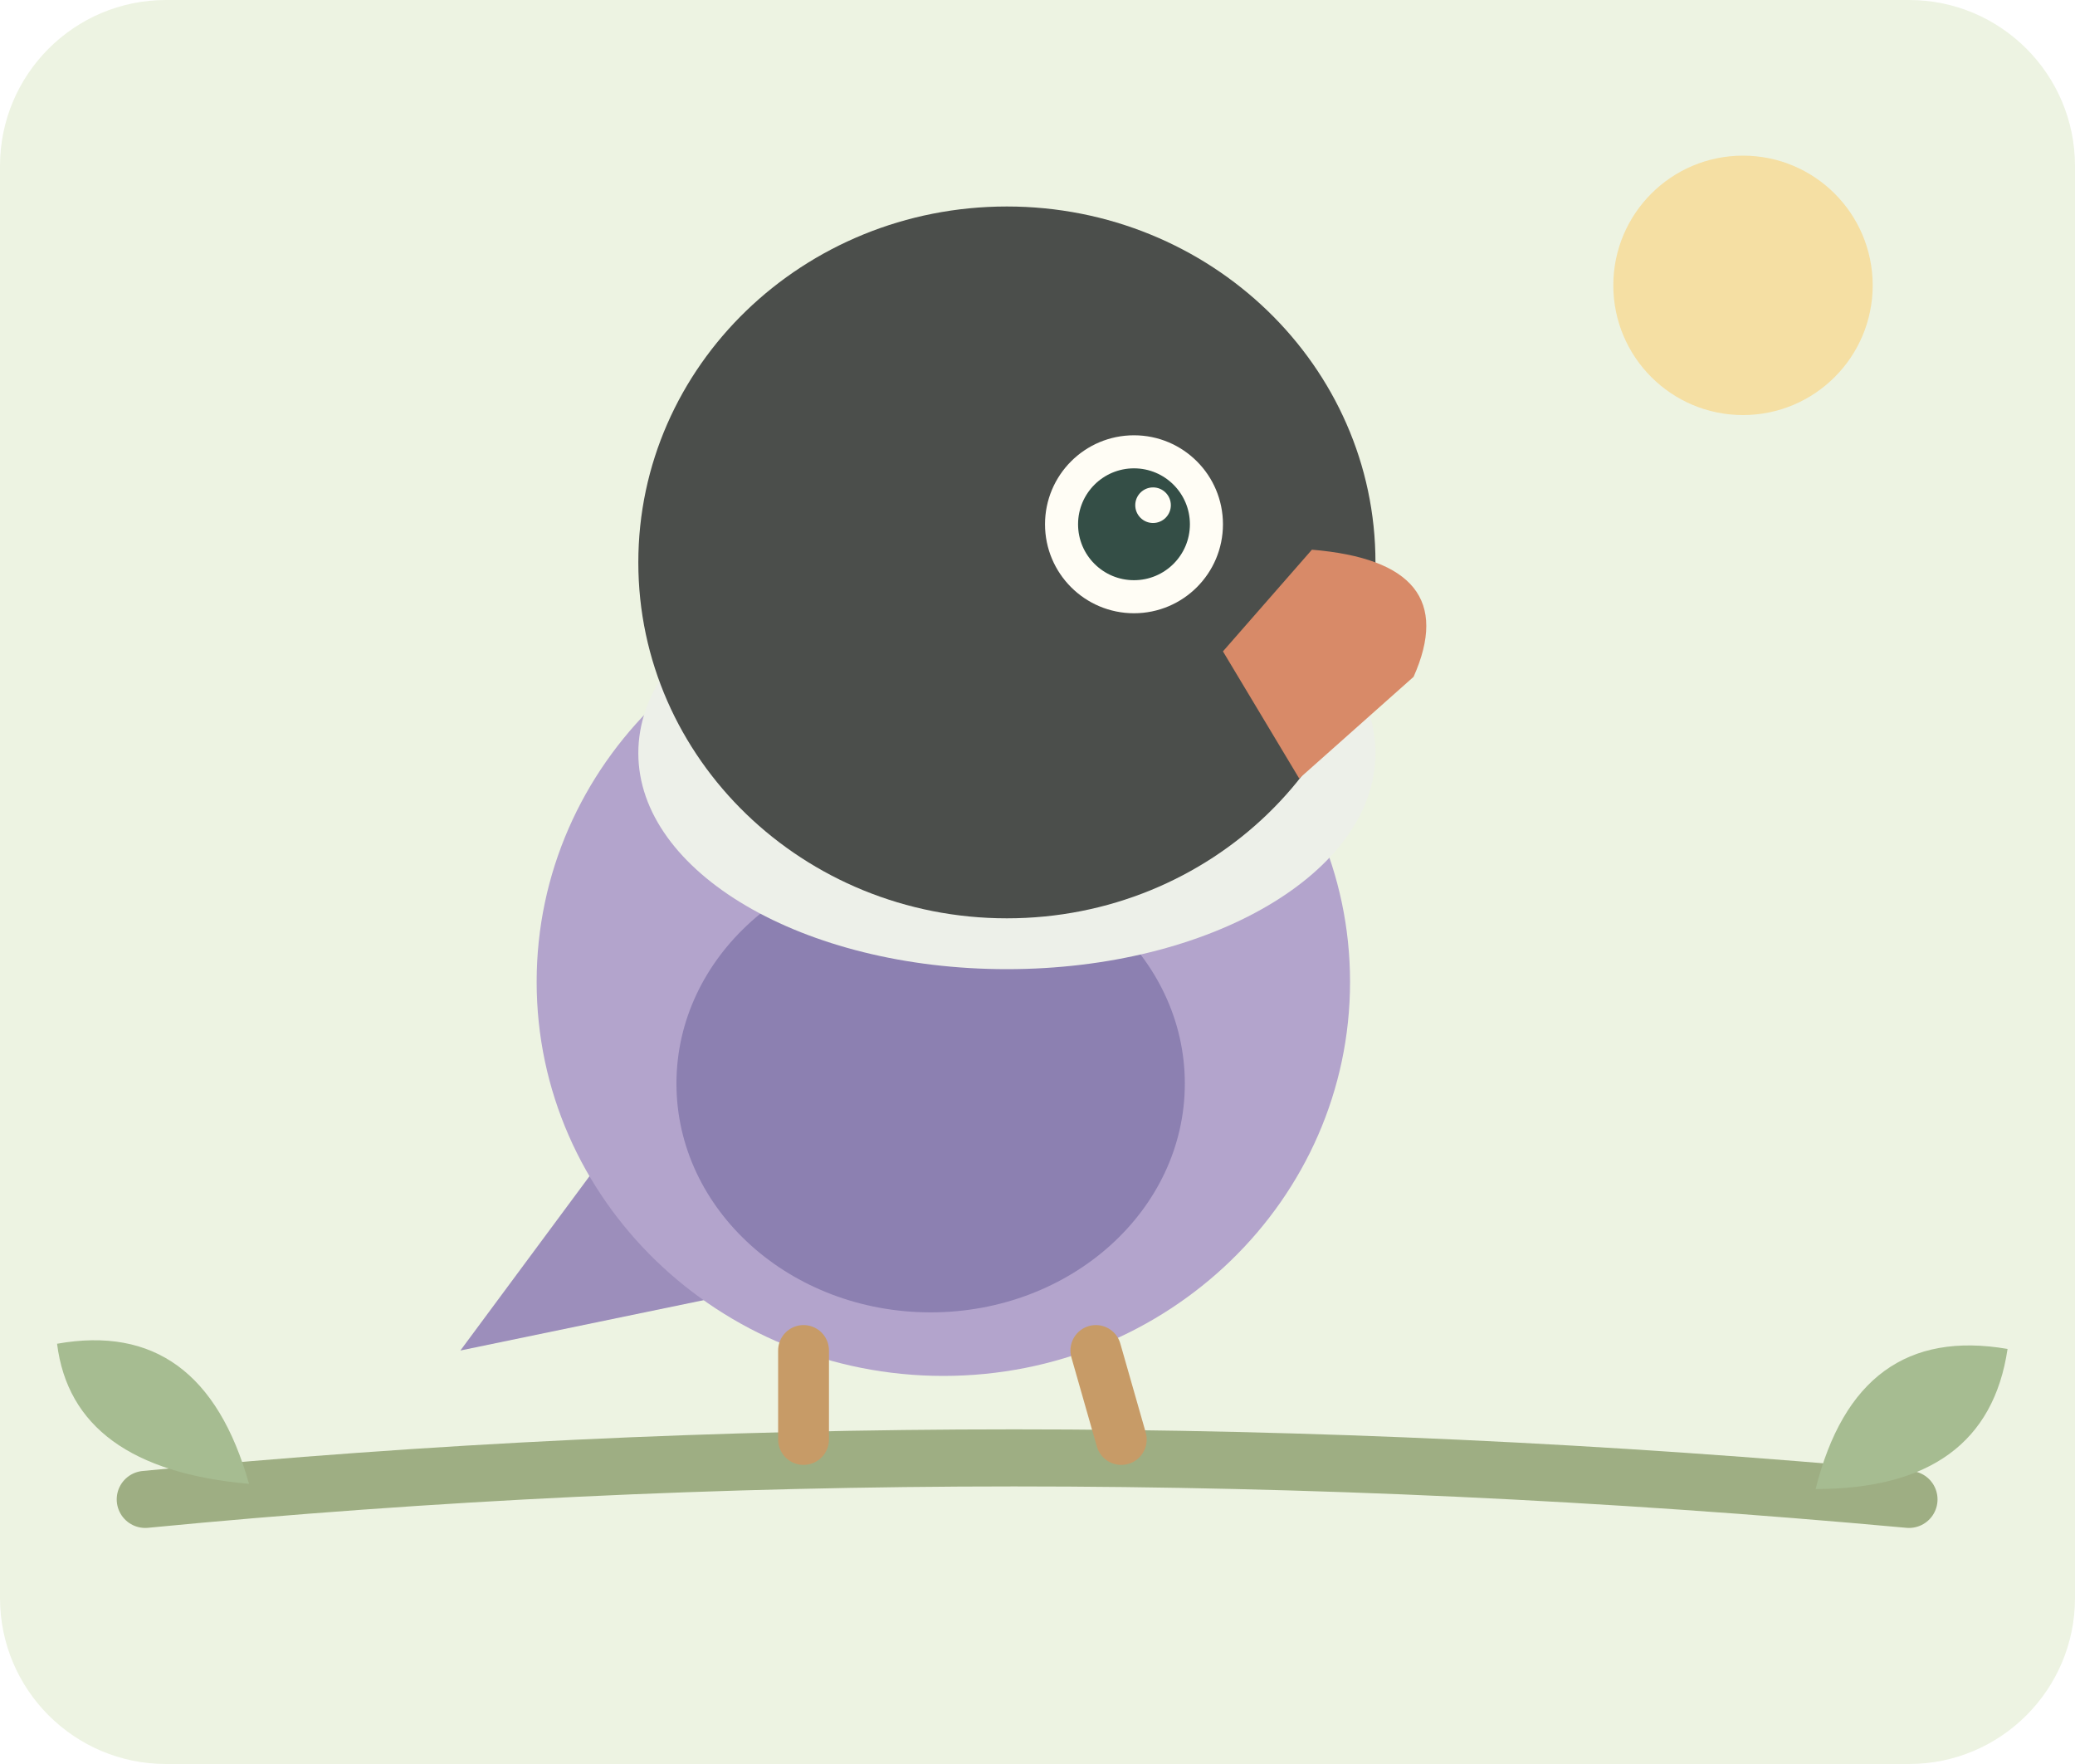
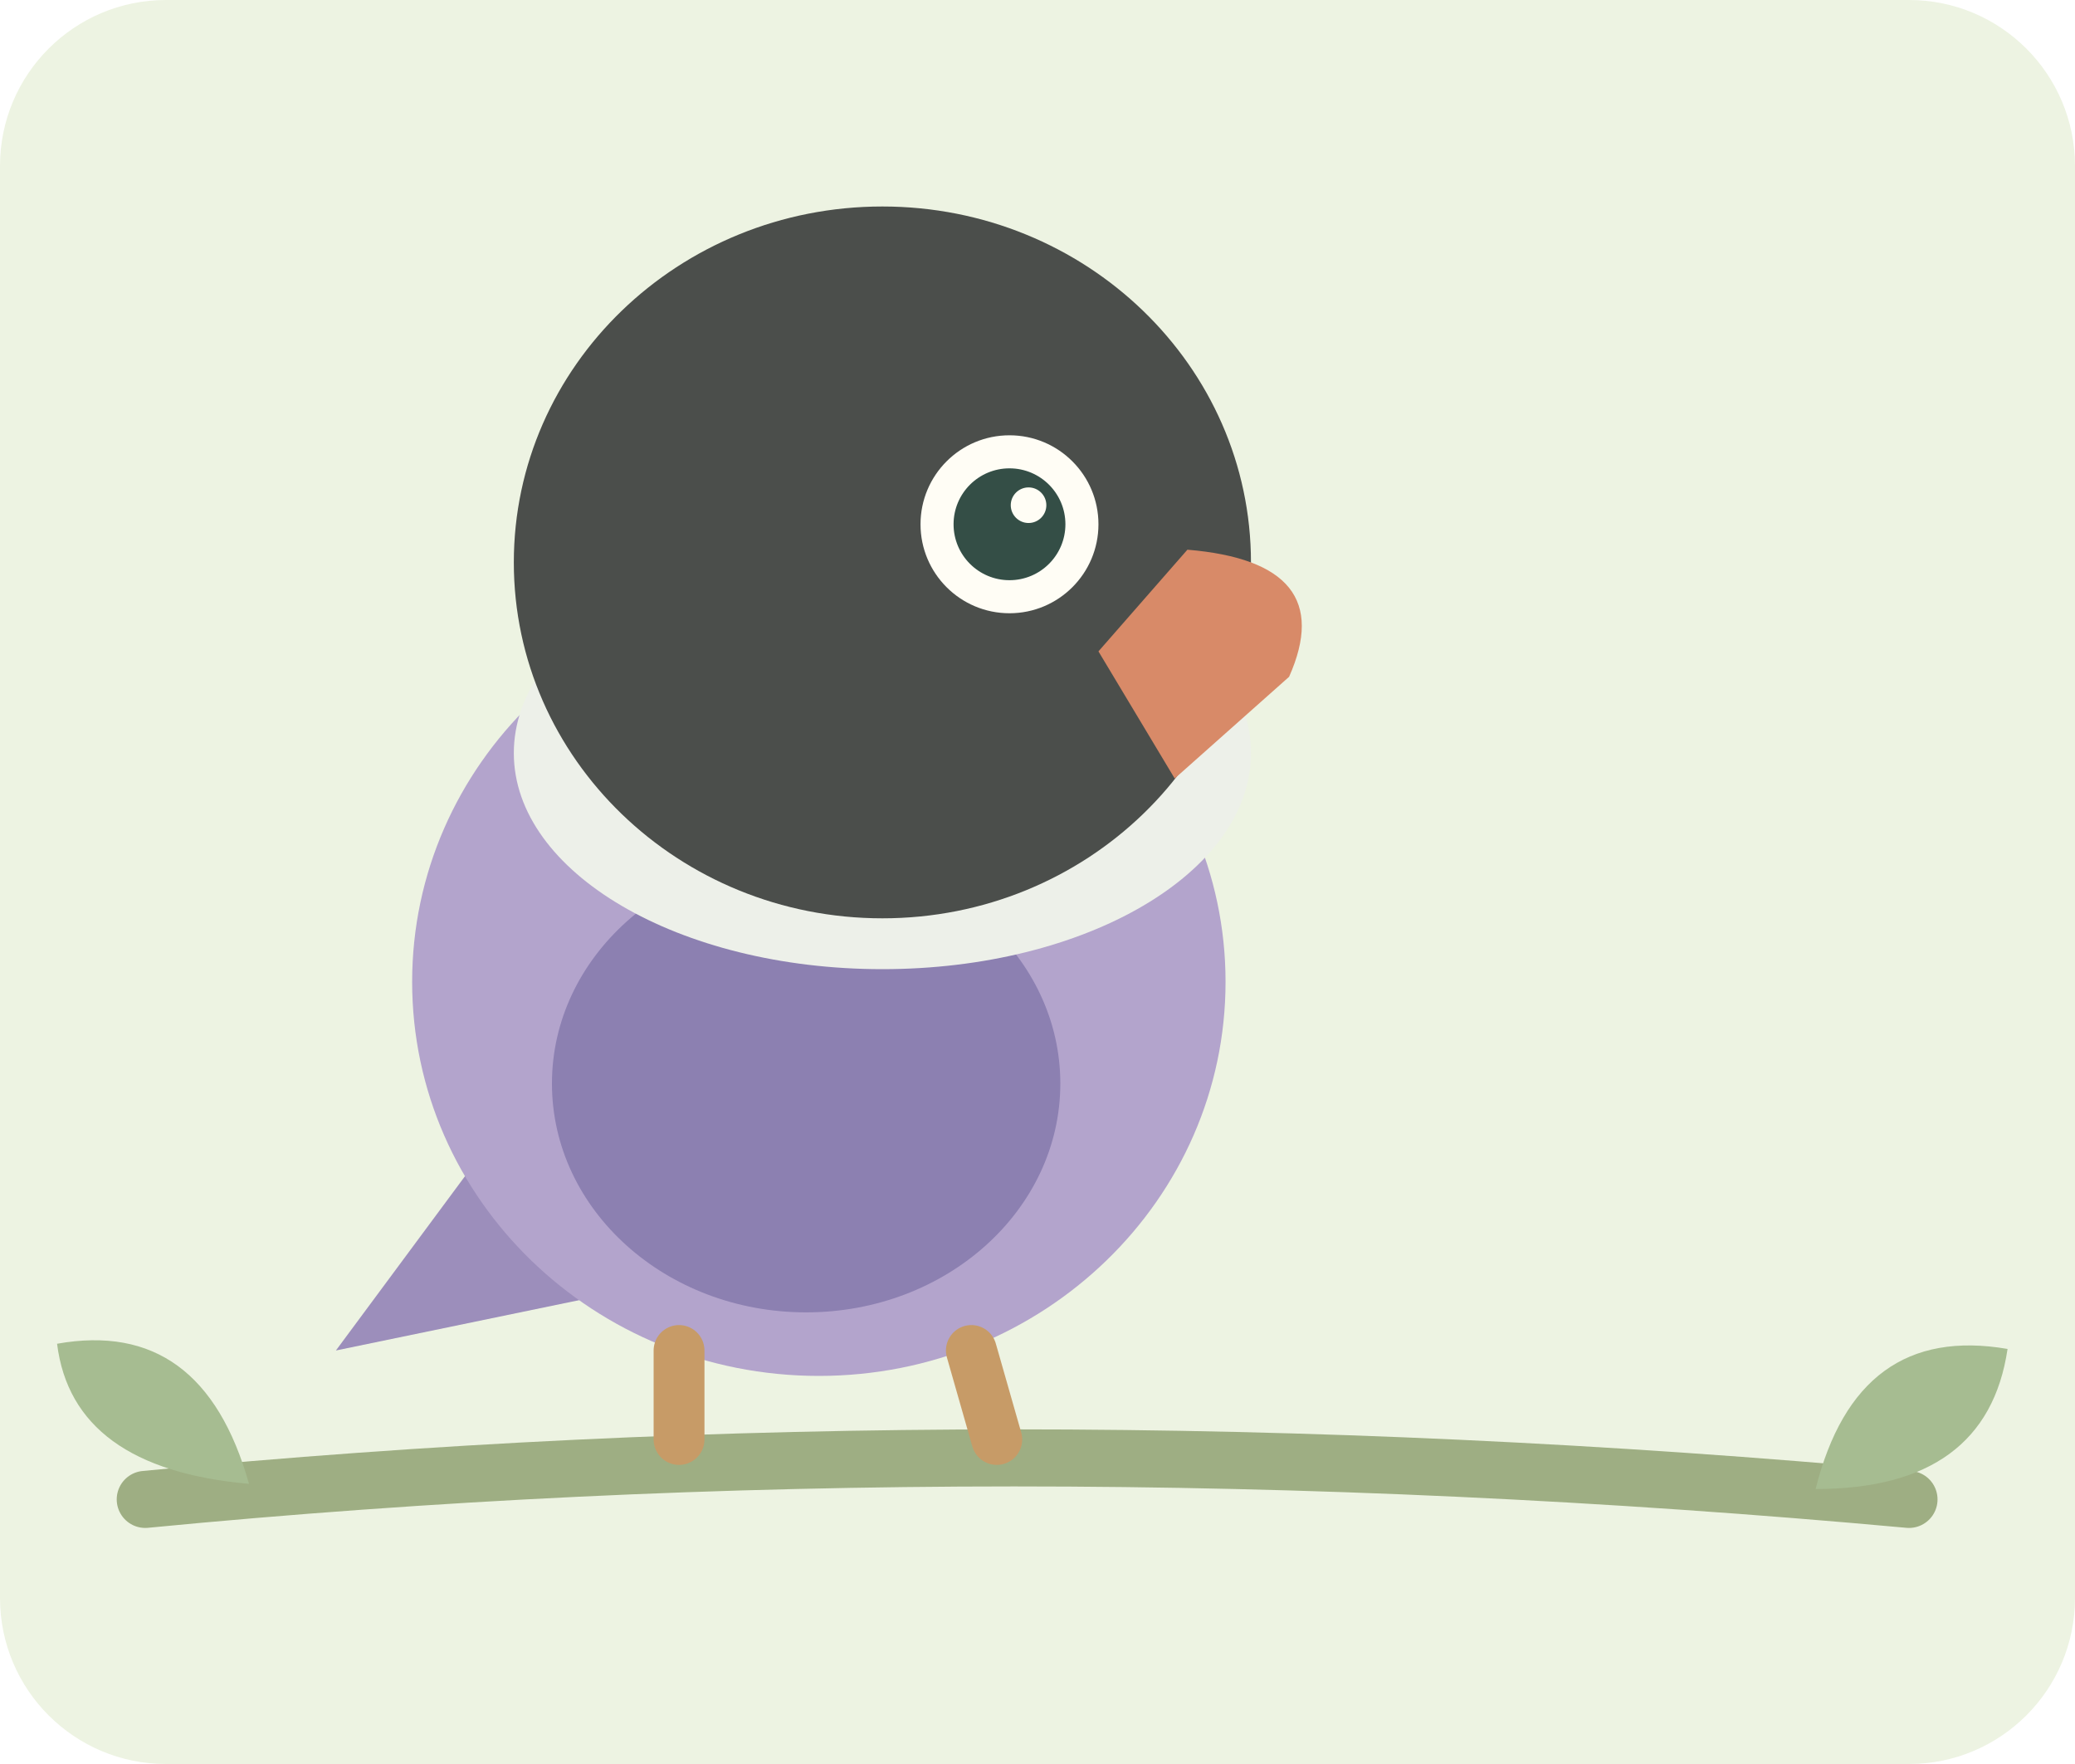
<svg xmlns="http://www.w3.org/2000/svg" viewBox="0 0 400 340">
  <rect width="400" height="340" rx="32" fill="#edf3e2" />
-   <circle cx="336" cy="55" r="25" fill="#f5dfa3" />
  <path d="M28 289q165-16 340 0" fill="none" stroke="#9eae83" stroke-width="11" stroke-linecap="round" stroke-linejoin="round" />
  <path d="M48 286q-34-3-37-27 28-5 37 27M350 287q8-32 37-27-4 27-37 27" fill="#a6bc91" />
-   <g transform="translate(52 30) scale(2.45)">
+   <g transform="translate(28 30) scale(2.45)">
    <path d="M35 67 15 94 44 88Z" fill="#9c8ebb" />
    <ellipse cx="53" cy="65" rx="32" ry="31" fill="#b3a4cc" />
    <ellipse cx="52" cy="73" rx="20" ry="18" fill="#8c80b1" />
    <path d="M42 94v7m23-7 2 7" fill="none" stroke="#c79b67" stroke-width="4" stroke-linecap="round" stroke-linejoin="round" />
    <ellipse cx="58" cy="47" rx="29" ry="17" fill="#edf0e9" />
    <ellipse cx="58" cy="32" rx="29" ry="28" fill="#4b4e4b" />
    <circle cx="68" cy="29" r="7" fill="#fffdf5" />
    <circle cx="68" cy="29" r="4.4" fill="#344e46" />
    <circle cx="69.5" cy="27.5" r="1.4" fill="#fffdf5" />
    <path d="M82 31q12 1 8 10l-9 8-6-10Z" fill="#d88a68" />
  </g>
</svg>
